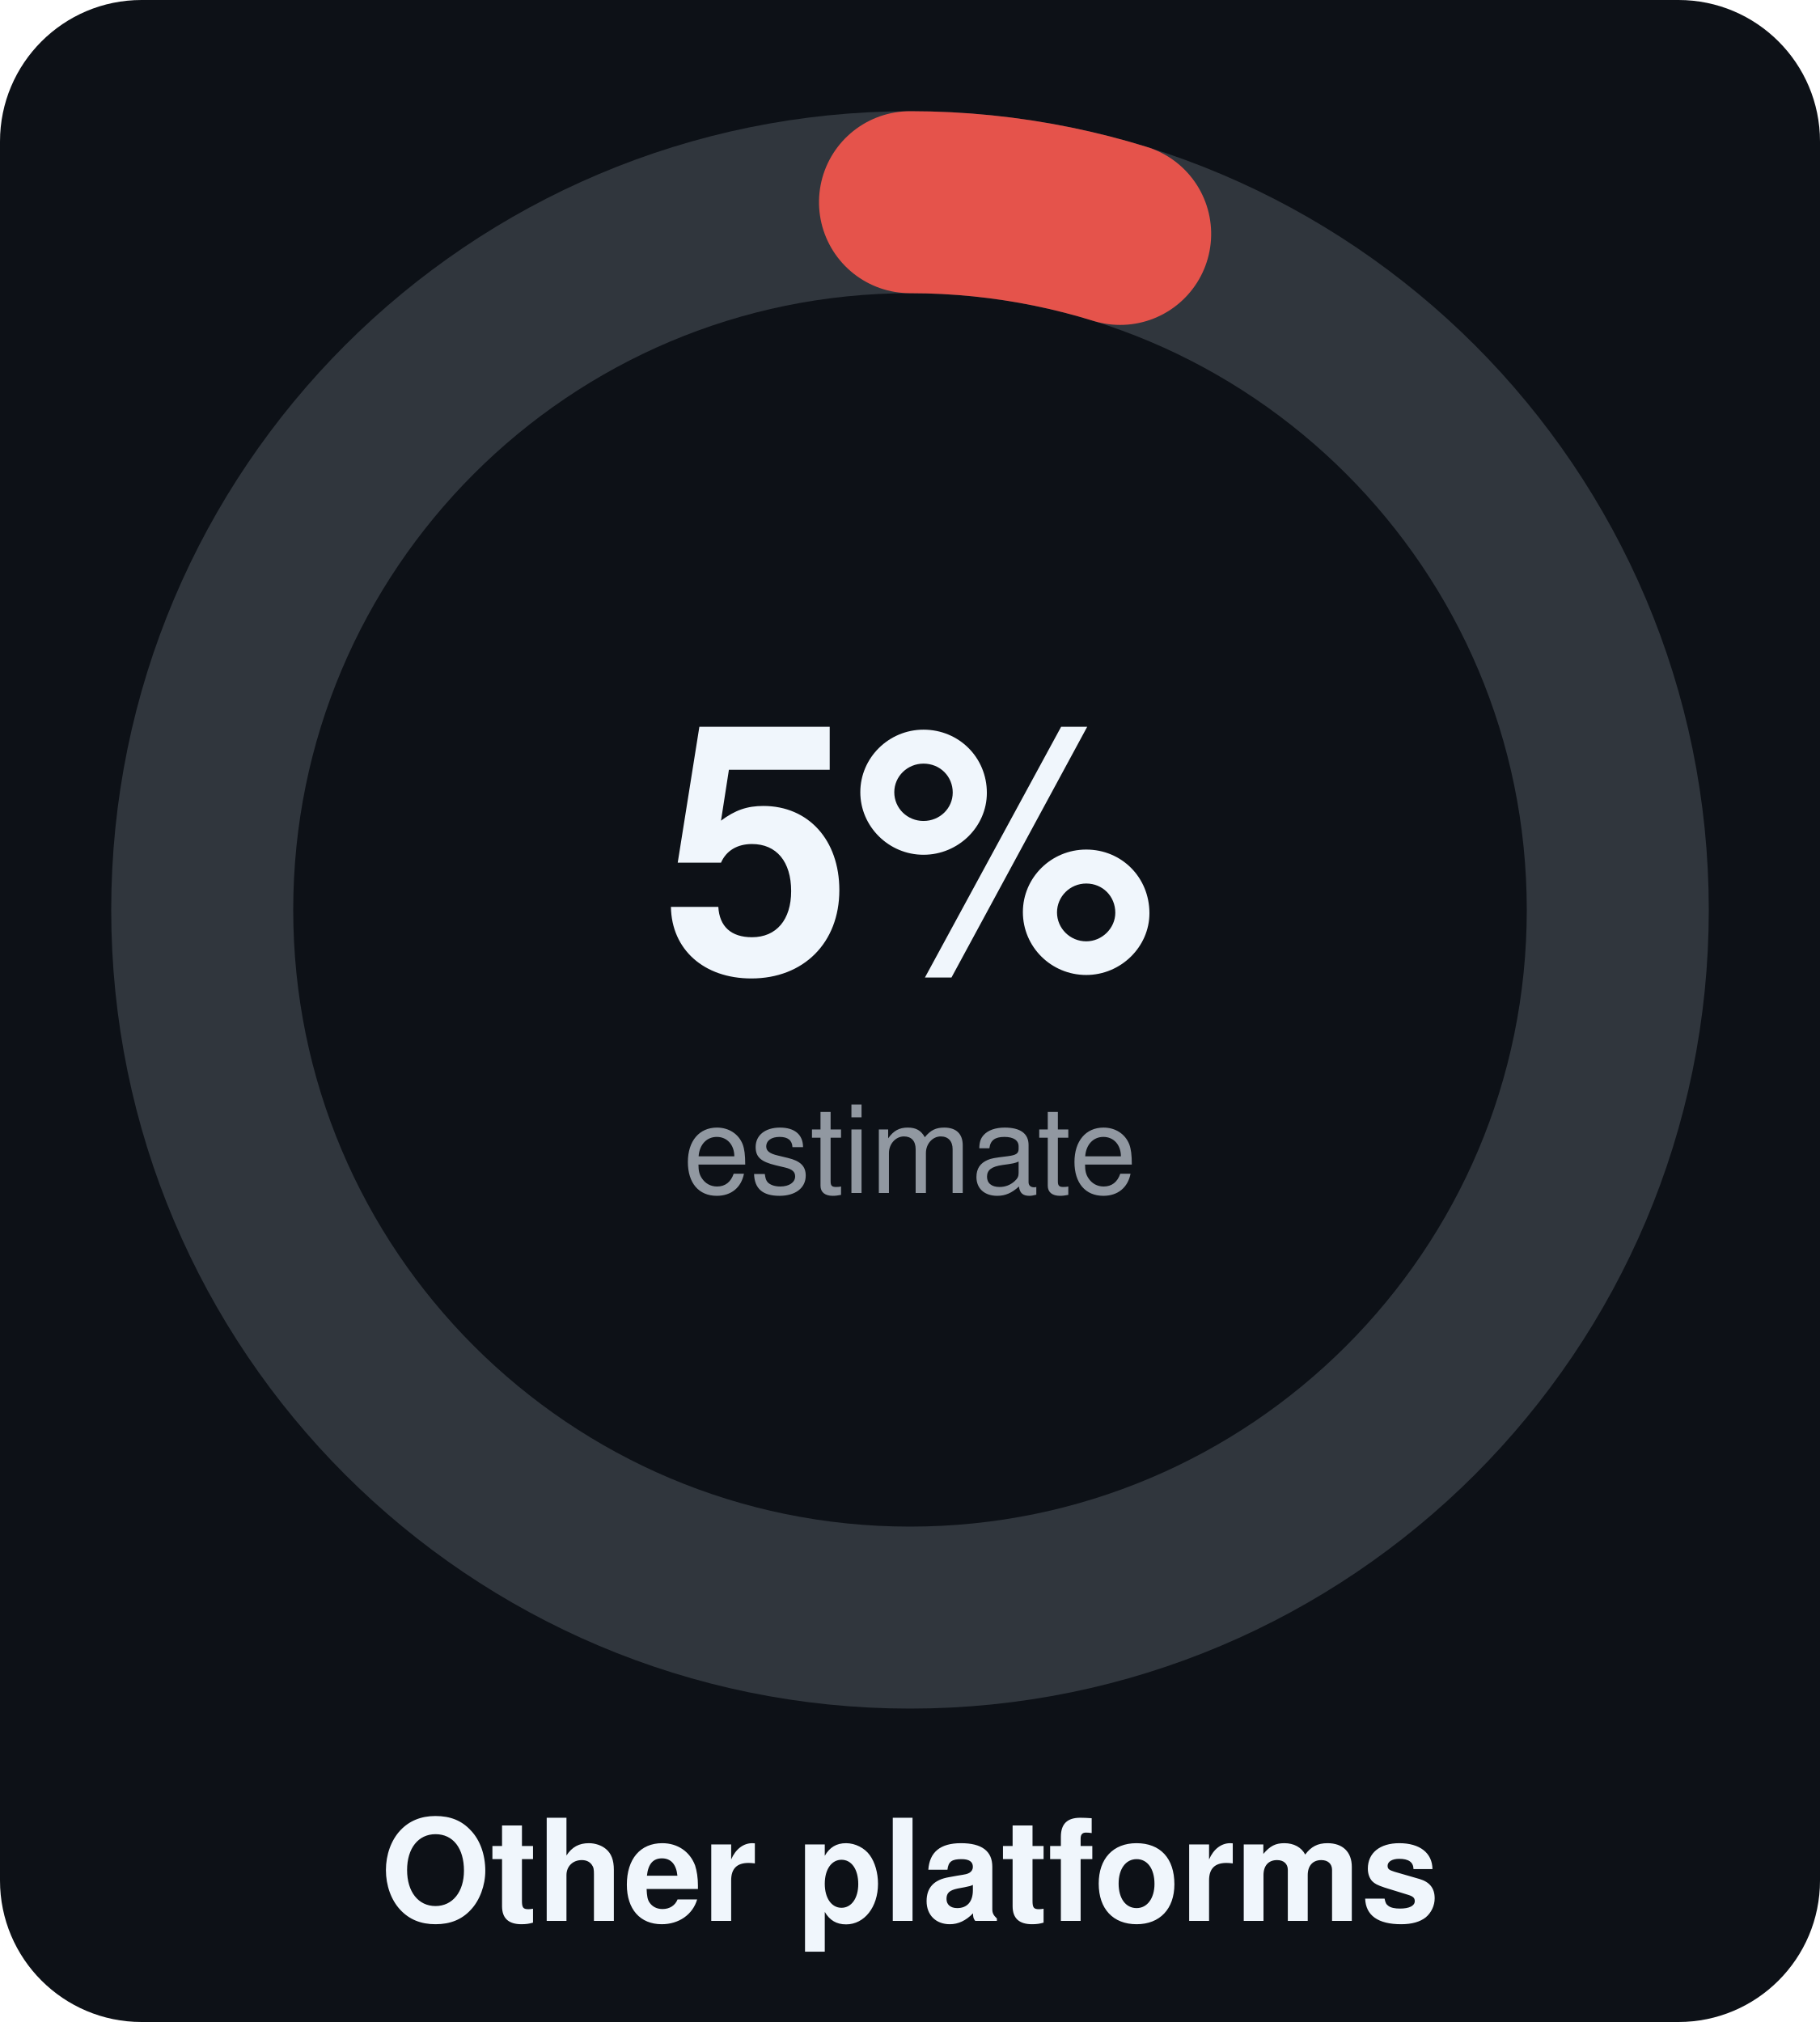
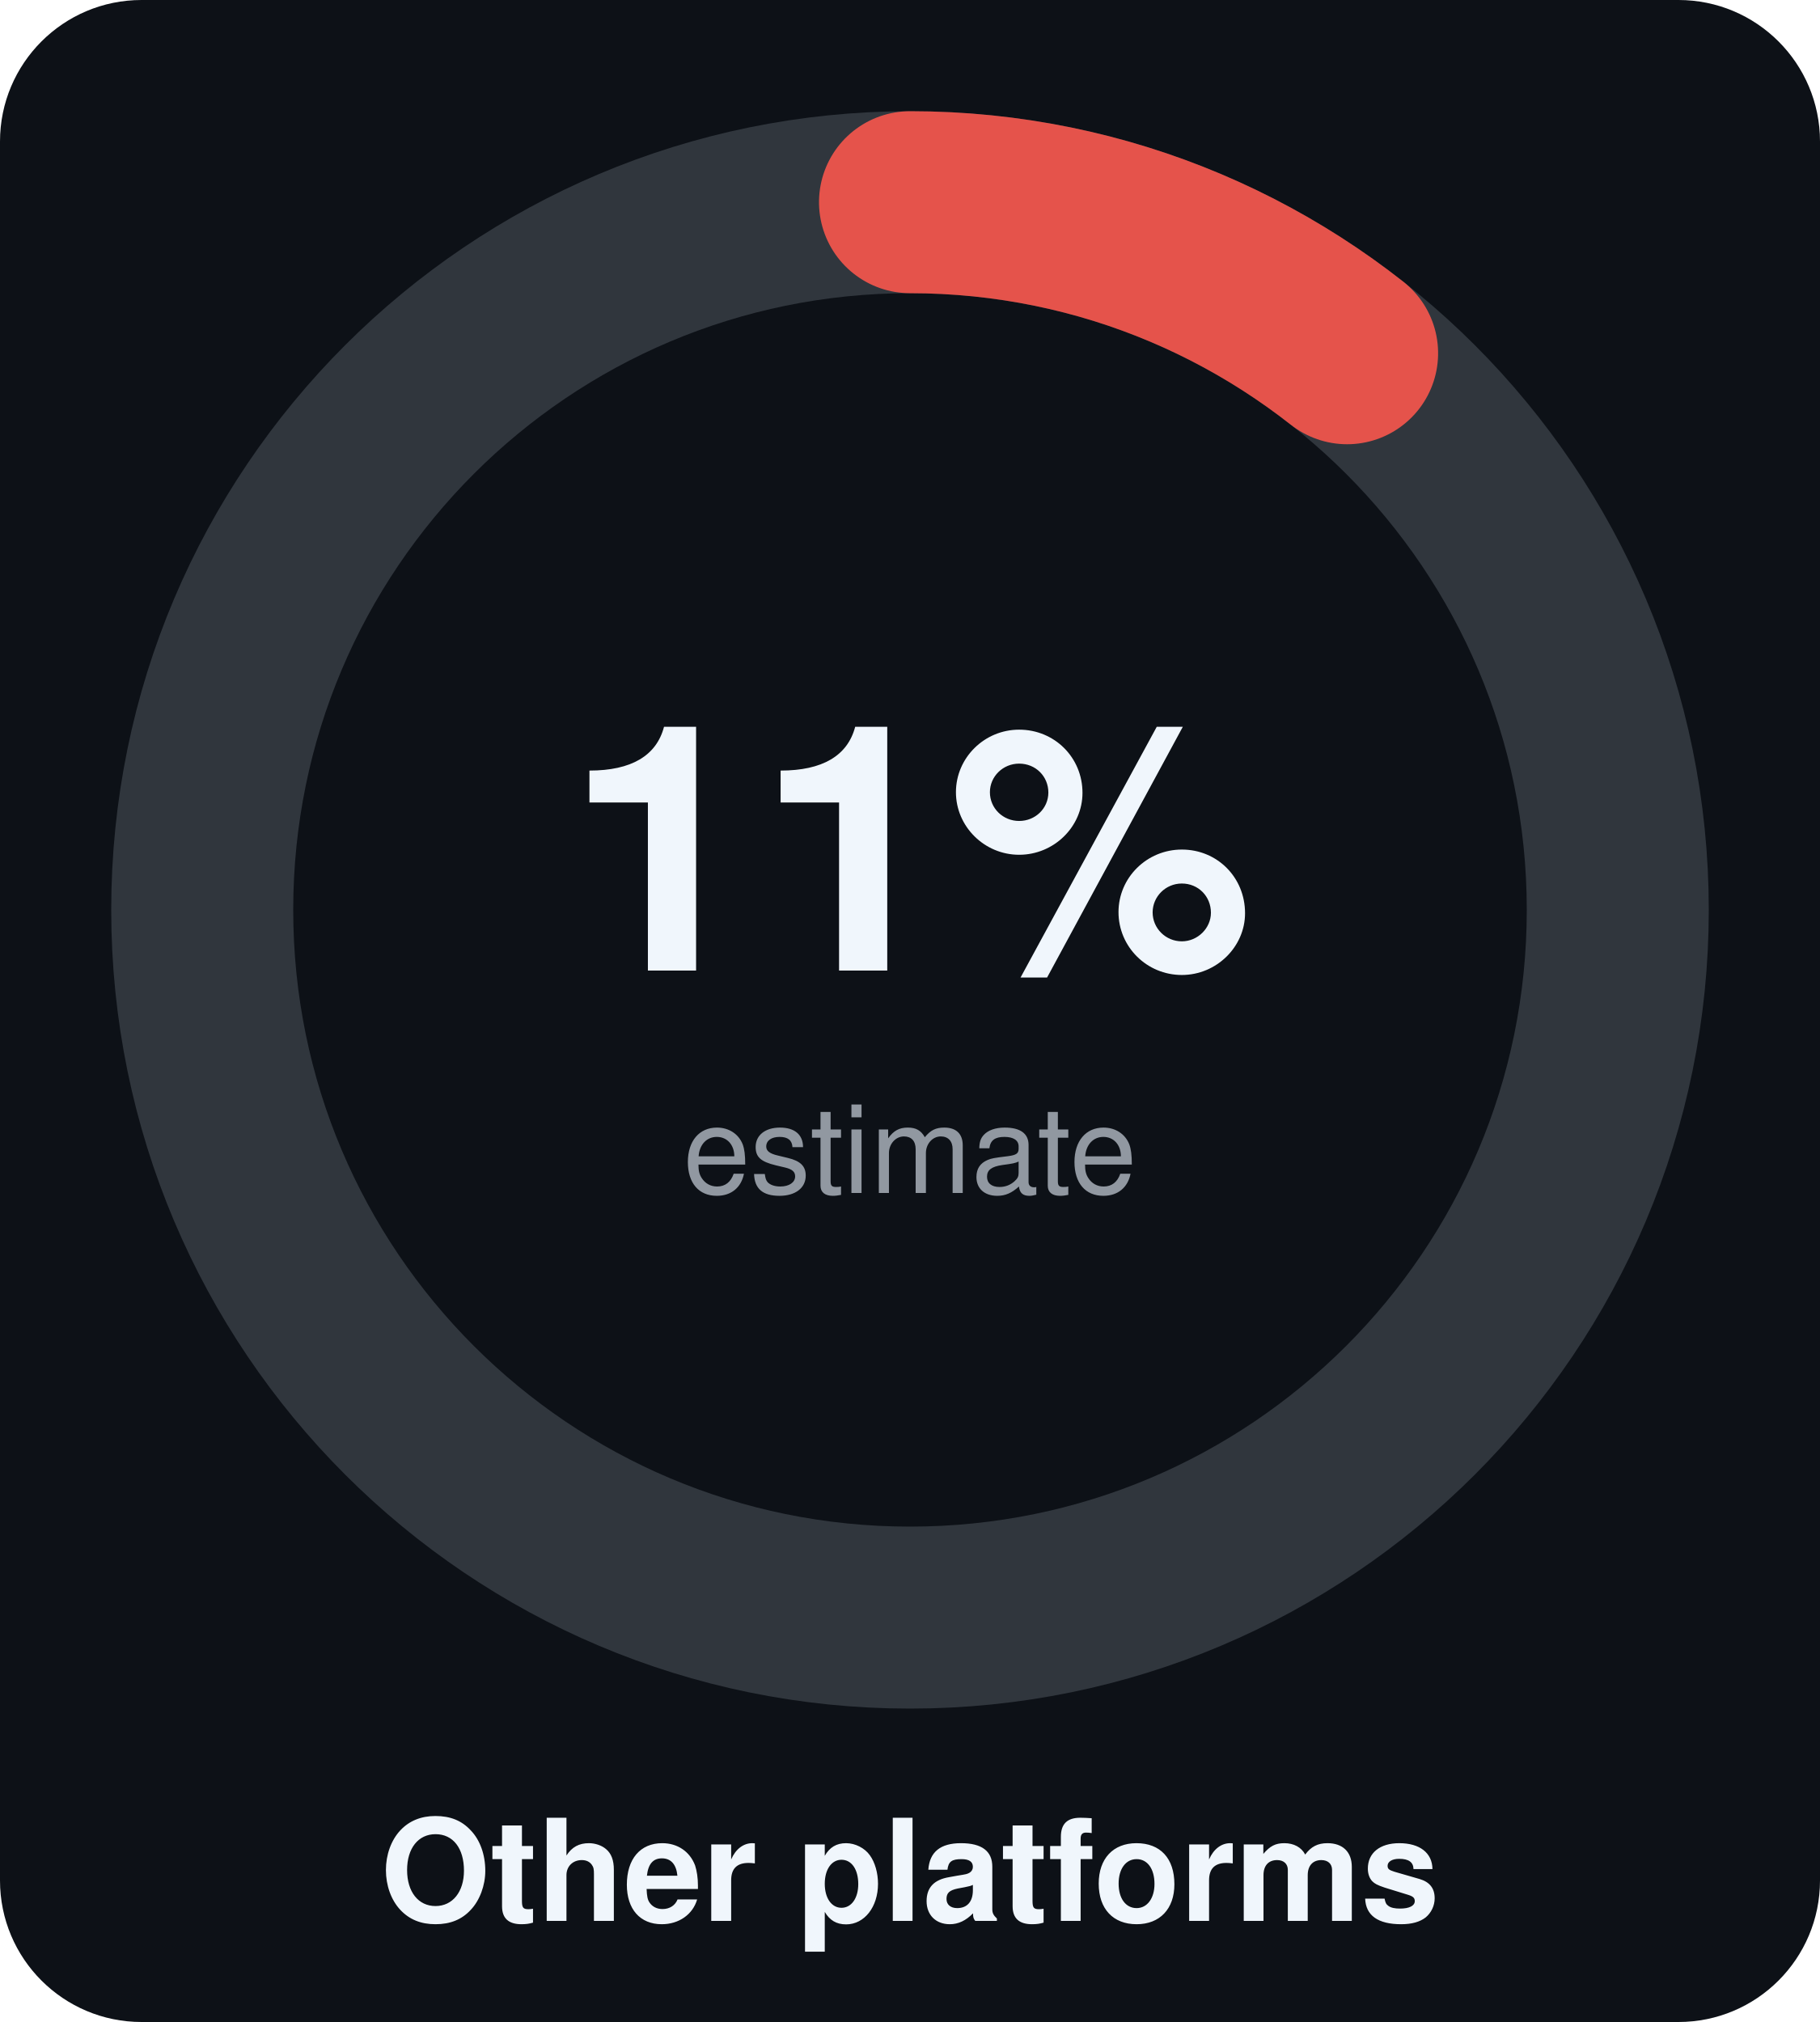
- <svg xmlns="http://www.w3.org/2000/svg" width="180" height="200" viewBox="0 0 180 200" role="img" aria-label="Overall progress estimate 5 percent">
+ <svg xmlns="http://www.w3.org/2000/svg" width="180" height="200" viewBox="0 0 180 200" role="img" aria-label="Overall progress estimate 11 percent">
  <style>.t{fill:#f0f6fc;font-family:Segoe UI,Helvetica,Arial,sans-serif}.m{fill:#9198a1;font-family:Segoe UI,Helvetica,Arial,sans-serif}</style>
  <rect width="180" height="200" rx="14" fill="#0d1117" />
  <circle cx="90" cy="90" r="70" fill="none" stroke="#30363d" stroke-width="18" />
-   <circle cx="90" cy="90" r="70" fill="none" stroke="#e5534b" stroke-width="18" stroke-linecap="round" stroke-dasharray="21.1 439.8" transform="rotate(-90 90 90)" />
-   <text class="t" x="90" y="96" text-anchor="middle" font-size="34" font-weight="700">5%</text>
+   <circle cx="90" cy="90" r="70" fill="none" stroke="#e5534b" stroke-width="18" stroke-linecap="round" stroke-dasharray="46.6 439.8" transform="rotate(-90 90 90)" />
+   <text class="t" x="90" y="96" text-anchor="middle" font-size="34" font-weight="700">11%</text>
  <text class="m" x="90" y="118" text-anchor="middle" font-size="12">estimate</text>
  <text class="t" x="90" y="190" text-anchor="middle" font-size="14" font-weight="600">Other platforms</text>
</svg>
